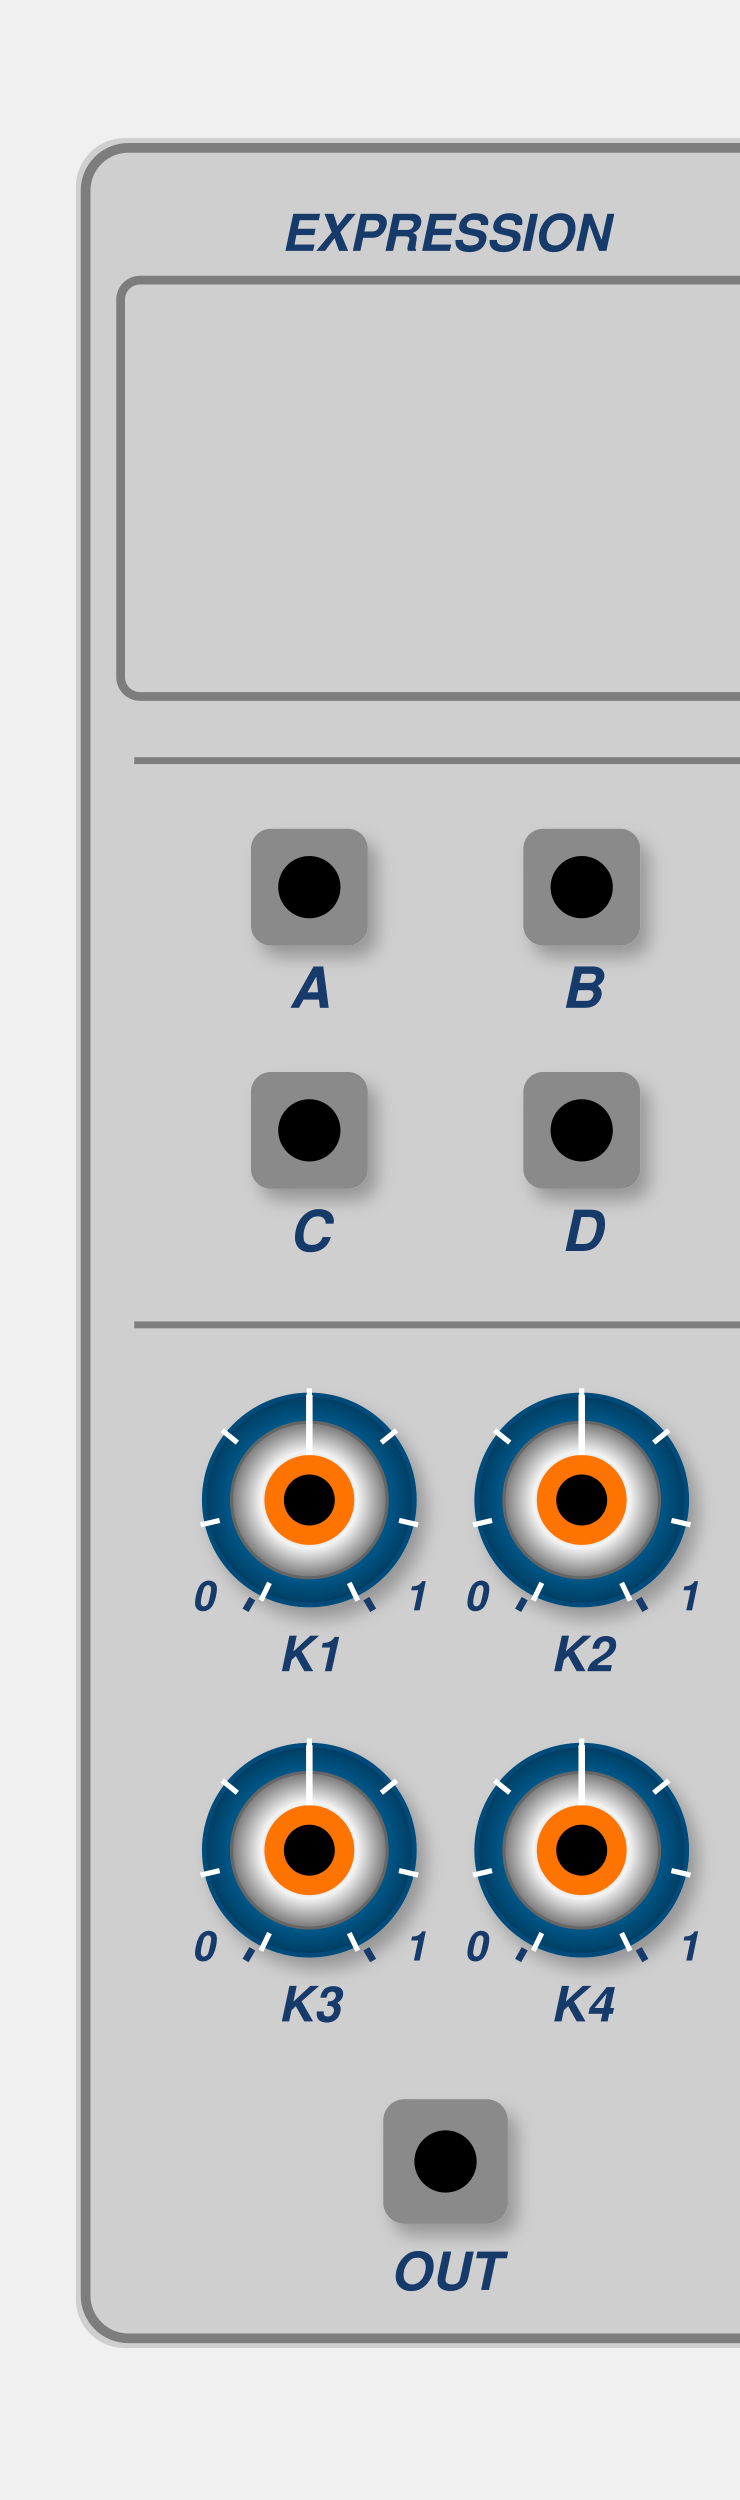
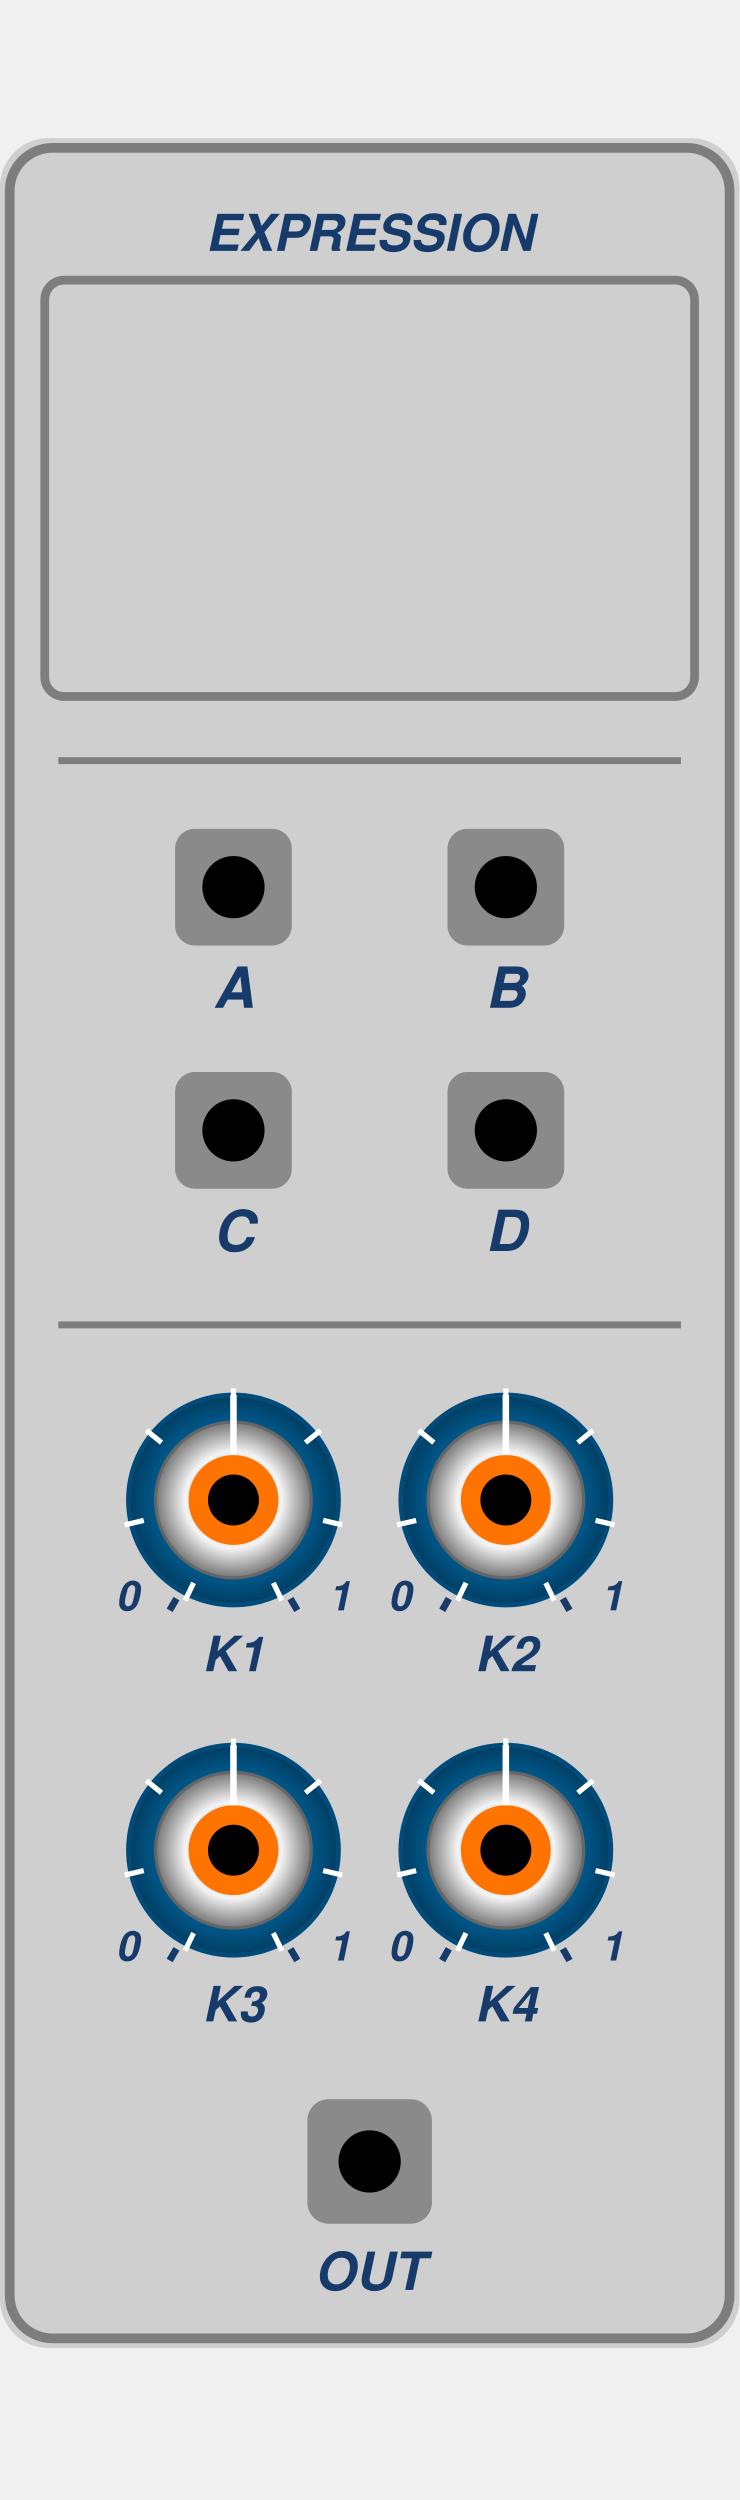
- <svg xmlns="http://www.w3.org/2000/svg" width="38mm" height="128.5mm" viewBox="0 0 38 128.5" font-family="Arial Narrow, Helvetica, Arial, sans-serif">
+ <svg xmlns="http://www.w3.org/2000/svg" width="38mm" height="128.5mm" viewBox="3.9 0 38 128.5" font-family="Arial Narrow, Helvetica, Arial, sans-serif">
  <defs>
-     <filter id="softShadow" x="-30%" y="-30%" width="160%" height="160%">
-       <feDropShadow dx="0.473" dy="0.592" stdDeviation="0.473" flood-color="#000" flood-opacity=".28" />
-     </filter>
    <radialGradient id="blueRing">
      <stop offset="0" stop-color="#1688cc" />
      <stop offset="0.55" stop-color="#006da8" />
      <stop offset="1" stop-color="#003d62" />
    </radialGradient>
    <radialGradient id="blueDial">
      <stop offset="0" stop-color="#1d79b7" />
      <stop offset="0.6" stop-color="#00639a" />
      <stop offset="1" stop-color="#00456e" />
    </radialGradient>
    <radialGradient id="knobCap">
      <stop offset="0" stop-color="#f8f8f8" />
      <stop offset="0.4" stop-color="#bfc3c5" />
      <stop offset="0.62" stop-color="#f4f4f4" />
      <stop offset="1" stop-color="#777777" />
    </radialGradient>
    <radialGradient id="redLed">
      <stop offset="0" stop-color="#ff4a4a" />
      <stop offset="0.55" stop-color="#d00000" />
      <stop offset="1" stop-color="#650000" />
    </radialGradient>
    <radialGradient id="greenLed">
      <stop offset="0" stop-color="#5cf07a" />
      <stop offset="0.55" stop-color="#12a531" />
      <stop offset="1" stop-color="#054d15" />
    </radialGradient>
    <radialGradient id="orangeLed">
      <stop offset="0" stop-color="#ffbf5c" />
      <stop offset="0.55" stop-color="#ef7d00" />
      <stop offset="1" stop-color="#7a3a00" />
    </radialGradient>
  </defs>
  <g transform="translate(3.9 7.0994)">
    <rect x="0" y="0" width="38" height="113.591" rx="2.5" fill="#cfcfcf" />
    <rect x="0.5" y="0.5" width="37" height="112.591" rx="2.2" fill="none" stroke="#7d7d7d" stroke-width="0.5" />
    <text x="19" y="5.8" font-size="2.606" font-weight="700" font-style="italic" fill="#163a69" text-anchor="middle" font-family="Arial Narrow, Helvetica, Arial, sans-serif">EXPRESSION</text>
    <rect x="2.3" y="7.3" width="33.4" height="21.4" rx="1" fill="none" stroke="#7d7d7d" stroke-width="0.45" />
    <line x1="3" y1="32" x2="35" y2="32" stroke="#7d7d7d" stroke-width="0.355" />
    <g data-wcoast-port="aIn" data-wcoast-cx="12" data-wcoast-cy="38.5">
-       <rect x="9.00" y="35.50" width="6.00" height="6.00" rx="1.02" fill="#8a8a8a" data-wcoast-role="jackbody" filter="url(#softShadow)" />
+       <rect x="9.00" y="35.50" width="6.00" height="6.00" rx="1.02" fill="#8a8a8a" data-wcoast-role="jackbody" />
      <circle cx="12" cy="38.5" r="1.6" fill="#000000" data-wcoast-role="jackhole" />
    </g>
    <text x="12" y="44.7" font-size="2.906" font-weight="700" font-style="italic" fill="#163a69" text-anchor="middle" font-family="Arial Narrow, Helvetica, Arial, sans-serif">A</text>
    <g data-wcoast-port="bIn" data-wcoast-cx="26" data-wcoast-cy="38.5">
-       <rect x="23.00" y="35.50" width="6.00" height="6.00" rx="1.02" fill="#8a8a8a" data-wcoast-role="jackbody" filter="url(#softShadow)" />
+       <rect x="23.00" y="35.50" width="6.00" height="6.00" rx="1.02" fill="#8a8a8a" data-wcoast-role="jackbody" />
      <circle cx="26" cy="38.5" r="1.6" fill="#000000" data-wcoast-role="jackhole" />
    </g>
    <text x="26" y="44.7" font-size="2.906" font-weight="700" font-style="italic" fill="#163a69" text-anchor="middle" font-family="Arial Narrow, Helvetica, Arial, sans-serif">B</text>
    <g data-wcoast-port="cIn" data-wcoast-cx="12" data-wcoast-cy="51">
-       <rect x="9.00" y="48.00" width="6.00" height="6.00" rx="1.02" fill="#8a8a8a" data-wcoast-role="jackbody" filter="url(#softShadow)" />
+       <rect x="9.00" y="48.00" width="6.00" height="6.00" rx="1.02" fill="#8a8a8a" data-wcoast-role="jackbody" />
      <circle cx="12" cy="51" r="1.6" fill="#000000" data-wcoast-role="jackhole" />
    </g>
    <text x="12" y="57.2" font-size="2.906" font-weight="700" font-style="italic" fill="#163a69" text-anchor="middle" font-family="Arial Narrow, Helvetica, Arial, sans-serif">C</text>
    <g data-wcoast-port="dIn" data-wcoast-cx="26" data-wcoast-cy="51">
-       <rect x="23.00" y="48.00" width="6.00" height="6.00" rx="1.02" fill="#8a8a8a" data-wcoast-role="jackbody" filter="url(#softShadow)" />
+       <rect x="23.00" y="48.00" width="6.00" height="6.00" rx="1.02" fill="#8a8a8a" data-wcoast-role="jackbody" />
      <circle cx="26" cy="51" r="1.6" fill="#000000" data-wcoast-role="jackhole" />
    </g>
    <text x="26" y="57.2" font-size="2.906" font-weight="700" font-style="italic" fill="#163a69" text-anchor="middle" font-family="Arial Narrow, Helvetica, Arial, sans-serif">D</text>
    <line x1="3" y1="61" x2="35" y2="61" stroke="#7d7d7d" stroke-width="0.355" />
    <text x="7.125" y="75.672" font-size="2.106" font-weight="700" font-style="italic" fill="#163a69" text-anchor="end" font-family="Arial Narrow, Helvetica, Arial, sans-serif">0</text>
    <text x="16.875" y="75.672" font-size="2.106" font-weight="700" font-style="italic" fill="#163a69" text-anchor="start" font-family="Arial Narrow, Helvetica, Arial, sans-serif">1</text>
    <g data-wcoast-param="k1" data-wcoast-cx="12" data-wcoast-cy="70" data-wcoast-angle-min="-150" data-wcoast-angle-max="150" data-wcoast-port="k1Cv" data-wcoast-depth="k1Depth" data-wcoast-av="off">
-       <circle cx="12" cy="70" r="5.4" fill="url(#blueRing)" stroke="#004b7a" stroke-width="0.238" filter="url(#softShadow)" />
+       <circle cx="12" cy="70" r="5.4" fill="url(#blueRing)" stroke="#004b7a" stroke-width="0.238" />
      <circle cx="12" cy="70" r="4" fill="url(#knobCap)" stroke="#666666" stroke-width="0.159" />
      <line x1="9.07" y1="75.07" x2="8.72" y2="75.67" stroke="#163a69" stroke-width="0.355" />
      <line x1="14.93" y1="75.07" x2="15.28" y2="75.67" stroke="#163a69" stroke-width="0.355" />
      <circle cx="12" cy="70" r="2.31" fill="#ff7300" />
      <circle cx="12" cy="70" r="1.31" fill="#000000" data-wcoast-role="jackhole" />
      <g data-wcoast-role="indicator">
        <line x1="12.00" y1="64.26" x2="12.00" y2="65.27" stroke="#ffffff" stroke-width="0.268" />
        <line x1="16.48" y1="66.42" x2="15.70" y2="67.05" stroke="#ffffff" stroke-width="0.268" />
        <line x1="17.59" y1="71.28" x2="16.61" y2="71.05" stroke="#ffffff" stroke-width="0.268" />
        <line x1="14.49" y1="75.17" x2="14.05" y2="74.26" stroke="#ffffff" stroke-width="0.268" />
        <line x1="9.51" y1="75.17" x2="9.95" y2="74.26" stroke="#ffffff" stroke-width="0.268" />
        <line x1="6.41" y1="71.28" x2="7.39" y2="71.05" stroke="#ffffff" stroke-width="0.268" />
        <line x1="7.52" y1="66.42" x2="8.30" y2="67.05" stroke="#ffffff" stroke-width="0.268" />
        <line x1="12" y1="67.69" x2="12" y2="64.60" stroke="#ffffff" stroke-width="0.335" />
      </g>
    </g>
    <text x="12" y="78.8" font-size="2.506" font-weight="700" font-style="italic" fill="#163a69" text-anchor="middle" font-family="Arial Narrow, Helvetica, Arial, sans-serif">K1</text>
    <text x="21.125" y="75.672" font-size="2.106" font-weight="700" font-style="italic" fill="#163a69" text-anchor="end" font-family="Arial Narrow, Helvetica, Arial, sans-serif">0</text>
    <text x="30.875" y="75.672" font-size="2.106" font-weight="700" font-style="italic" fill="#163a69" text-anchor="start" font-family="Arial Narrow, Helvetica, Arial, sans-serif">1</text>
    <g data-wcoast-param="k2" data-wcoast-cx="26" data-wcoast-cy="70" data-wcoast-angle-min="-150" data-wcoast-angle-max="150" data-wcoast-port="k2Cv" data-wcoast-depth="k2Depth" data-wcoast-av="off">
-       <circle cx="26" cy="70" r="5.4" fill="url(#blueRing)" stroke="#004b7a" stroke-width="0.238" filter="url(#softShadow)" />
+       <circle cx="26" cy="70" r="5.4" fill="url(#blueRing)" stroke="#004b7a" stroke-width="0.238" />
      <circle cx="26" cy="70" r="4" fill="url(#knobCap)" stroke="#666666" stroke-width="0.159" />
      <line x1="23.07" y1="75.07" x2="22.73" y2="75.67" stroke="#163a69" stroke-width="0.355" />
      <line x1="28.93" y1="75.07" x2="29.27" y2="75.67" stroke="#163a69" stroke-width="0.355" />
      <circle cx="26" cy="70" r="2.31" fill="#ff7300" />
      <circle cx="26" cy="70" r="1.31" fill="#000000" data-wcoast-role="jackhole" />
      <g data-wcoast-role="indicator">
        <line x1="26.00" y1="64.26" x2="26.00" y2="65.27" stroke="#ffffff" stroke-width="0.268" />
        <line x1="30.48" y1="66.42" x2="29.70" y2="67.05" stroke="#ffffff" stroke-width="0.268" />
        <line x1="31.59" y1="71.28" x2="30.61" y2="71.05" stroke="#ffffff" stroke-width="0.268" />
        <line x1="28.49" y1="75.17" x2="28.05" y2="74.26" stroke="#ffffff" stroke-width="0.268" />
        <line x1="23.51" y1="75.17" x2="23.95" y2="74.26" stroke="#ffffff" stroke-width="0.268" />
        <line x1="20.41" y1="71.28" x2="21.39" y2="71.05" stroke="#ffffff" stroke-width="0.268" />
        <line x1="21.52" y1="66.42" x2="22.30" y2="67.05" stroke="#ffffff" stroke-width="0.268" />
        <line x1="26" y1="67.69" x2="26" y2="64.60" stroke="#ffffff" stroke-width="0.335" />
      </g>
    </g>
    <text x="26" y="78.8" font-size="2.506" font-weight="700" font-style="italic" fill="#163a69" text-anchor="middle" font-family="Arial Narrow, Helvetica, Arial, sans-serif">K2</text>
    <text x="7.125" y="93.672" font-size="2.106" font-weight="700" font-style="italic" fill="#163a69" text-anchor="end" font-family="Arial Narrow, Helvetica, Arial, sans-serif">0</text>
    <text x="16.875" y="93.672" font-size="2.106" font-weight="700" font-style="italic" fill="#163a69" text-anchor="start" font-family="Arial Narrow, Helvetica, Arial, sans-serif">1</text>
    <g data-wcoast-param="k3" data-wcoast-cx="12" data-wcoast-cy="88" data-wcoast-angle-min="-150" data-wcoast-angle-max="150" data-wcoast-port="k3Cv" data-wcoast-depth="k3Depth" data-wcoast-av="off">
-       <circle cx="12" cy="88" r="5.4" fill="url(#blueRing)" stroke="#004b7a" stroke-width="0.238" filter="url(#softShadow)" />
+       <circle cx="12" cy="88" r="5.4" fill="url(#blueRing)" stroke="#004b7a" stroke-width="0.238" />
      <circle cx="12" cy="88" r="4" fill="url(#knobCap)" stroke="#666666" stroke-width="0.159" />
      <line x1="9.07" y1="93.07" x2="8.72" y2="93.67" stroke="#163a69" stroke-width="0.355" />
      <line x1="14.93" y1="93.07" x2="15.28" y2="93.67" stroke="#163a69" stroke-width="0.355" />
      <circle cx="12" cy="88" r="2.31" fill="#ff7300" />
      <circle cx="12" cy="88" r="1.31" fill="#000000" data-wcoast-role="jackhole" />
      <g data-wcoast-role="indicator">
        <line x1="12.00" y1="82.26" x2="12.00" y2="83.27" stroke="#ffffff" stroke-width="0.268" />
        <line x1="16.48" y1="84.42" x2="15.70" y2="85.05" stroke="#ffffff" stroke-width="0.268" />
        <line x1="17.59" y1="89.28" x2="16.61" y2="89.05" stroke="#ffffff" stroke-width="0.268" />
        <line x1="14.49" y1="93.17" x2="14.05" y2="92.26" stroke="#ffffff" stroke-width="0.268" />
        <line x1="9.51" y1="93.17" x2="9.95" y2="92.26" stroke="#ffffff" stroke-width="0.268" />
        <line x1="6.41" y1="89.28" x2="7.39" y2="89.05" stroke="#ffffff" stroke-width="0.268" />
        <line x1="7.52" y1="84.42" x2="8.30" y2="85.05" stroke="#ffffff" stroke-width="0.268" />
        <line x1="12" y1="85.69" x2="12" y2="82.60" stroke="#ffffff" stroke-width="0.335" />
      </g>
    </g>
    <text x="12" y="96.8" font-size="2.506" font-weight="700" font-style="italic" fill="#163a69" text-anchor="middle" font-family="Arial Narrow, Helvetica, Arial, sans-serif">K3</text>
    <text x="21.125" y="93.672" font-size="2.106" font-weight="700" font-style="italic" fill="#163a69" text-anchor="end" font-family="Arial Narrow, Helvetica, Arial, sans-serif">0</text>
    <text x="30.875" y="93.672" font-size="2.106" font-weight="700" font-style="italic" fill="#163a69" text-anchor="start" font-family="Arial Narrow, Helvetica, Arial, sans-serif">1</text>
    <g data-wcoast-param="k4" data-wcoast-cx="26" data-wcoast-cy="88" data-wcoast-angle-min="-150" data-wcoast-angle-max="150" data-wcoast-port="k4Cv" data-wcoast-depth="k4Depth" data-wcoast-av="off">
-       <circle cx="26" cy="88" r="5.4" fill="url(#blueRing)" stroke="#004b7a" stroke-width="0.238" filter="url(#softShadow)" />
+       <circle cx="26" cy="88" r="5.4" fill="url(#blueRing)" stroke="#004b7a" stroke-width="0.238" />
      <circle cx="26" cy="88" r="4" fill="url(#knobCap)" stroke="#666666" stroke-width="0.159" />
      <line x1="23.07" y1="93.07" x2="22.73" y2="93.67" stroke="#163a69" stroke-width="0.355" />
      <line x1="28.93" y1="93.07" x2="29.27" y2="93.67" stroke="#163a69" stroke-width="0.355" />
      <circle cx="26" cy="88" r="2.31" fill="#ff7300" />
      <circle cx="26" cy="88" r="1.31" fill="#000000" data-wcoast-role="jackhole" />
      <g data-wcoast-role="indicator">
        <line x1="26.00" y1="82.26" x2="26.00" y2="83.27" stroke="#ffffff" stroke-width="0.268" />
        <line x1="30.48" y1="84.42" x2="29.70" y2="85.05" stroke="#ffffff" stroke-width="0.268" />
        <line x1="31.59" y1="89.28" x2="30.61" y2="89.05" stroke="#ffffff" stroke-width="0.268" />
        <line x1="28.49" y1="93.17" x2="28.05" y2="92.26" stroke="#ffffff" stroke-width="0.268" />
        <line x1="23.51" y1="93.17" x2="23.95" y2="92.26" stroke="#ffffff" stroke-width="0.268" />
        <line x1="20.41" y1="89.28" x2="21.39" y2="89.05" stroke="#ffffff" stroke-width="0.268" />
        <line x1="21.52" y1="84.42" x2="22.30" y2="85.05" stroke="#ffffff" stroke-width="0.268" />
        <line x1="26" y1="85.69" x2="26" y2="82.60" stroke="#ffffff" stroke-width="0.335" />
      </g>
    </g>
    <text x="26" y="96.8" font-size="2.506" font-weight="700" font-style="italic" fill="#163a69" text-anchor="middle" font-family="Arial Narrow, Helvetica, Arial, sans-serif">K4</text>
    <g data-wcoast-port="outImage" data-wcoast-cx="19" data-wcoast-cy="104">
-       <rect x="15.80" y="100.80" width="6.40" height="6.40" rx="1.09" fill="#8a8a8a" data-wcoast-role="jackbody" filter="url(#softShadow)" />
+       <rect x="15.80" y="100.80" width="6.40" height="6.40" rx="1.09" fill="#8a8a8a" data-wcoast-role="jackbody" />
      <circle cx="19" cy="104" r="1.6" fill="#000000" data-wcoast-role="jackhole" />
    </g>
    <text x="19" y="110.6" font-size="2.706" font-weight="700" font-style="italic" fill="#163a69" text-anchor="middle" font-family="Arial Narrow, Helvetica, Arial, sans-serif">OUT</text>
  </g>
</svg>
